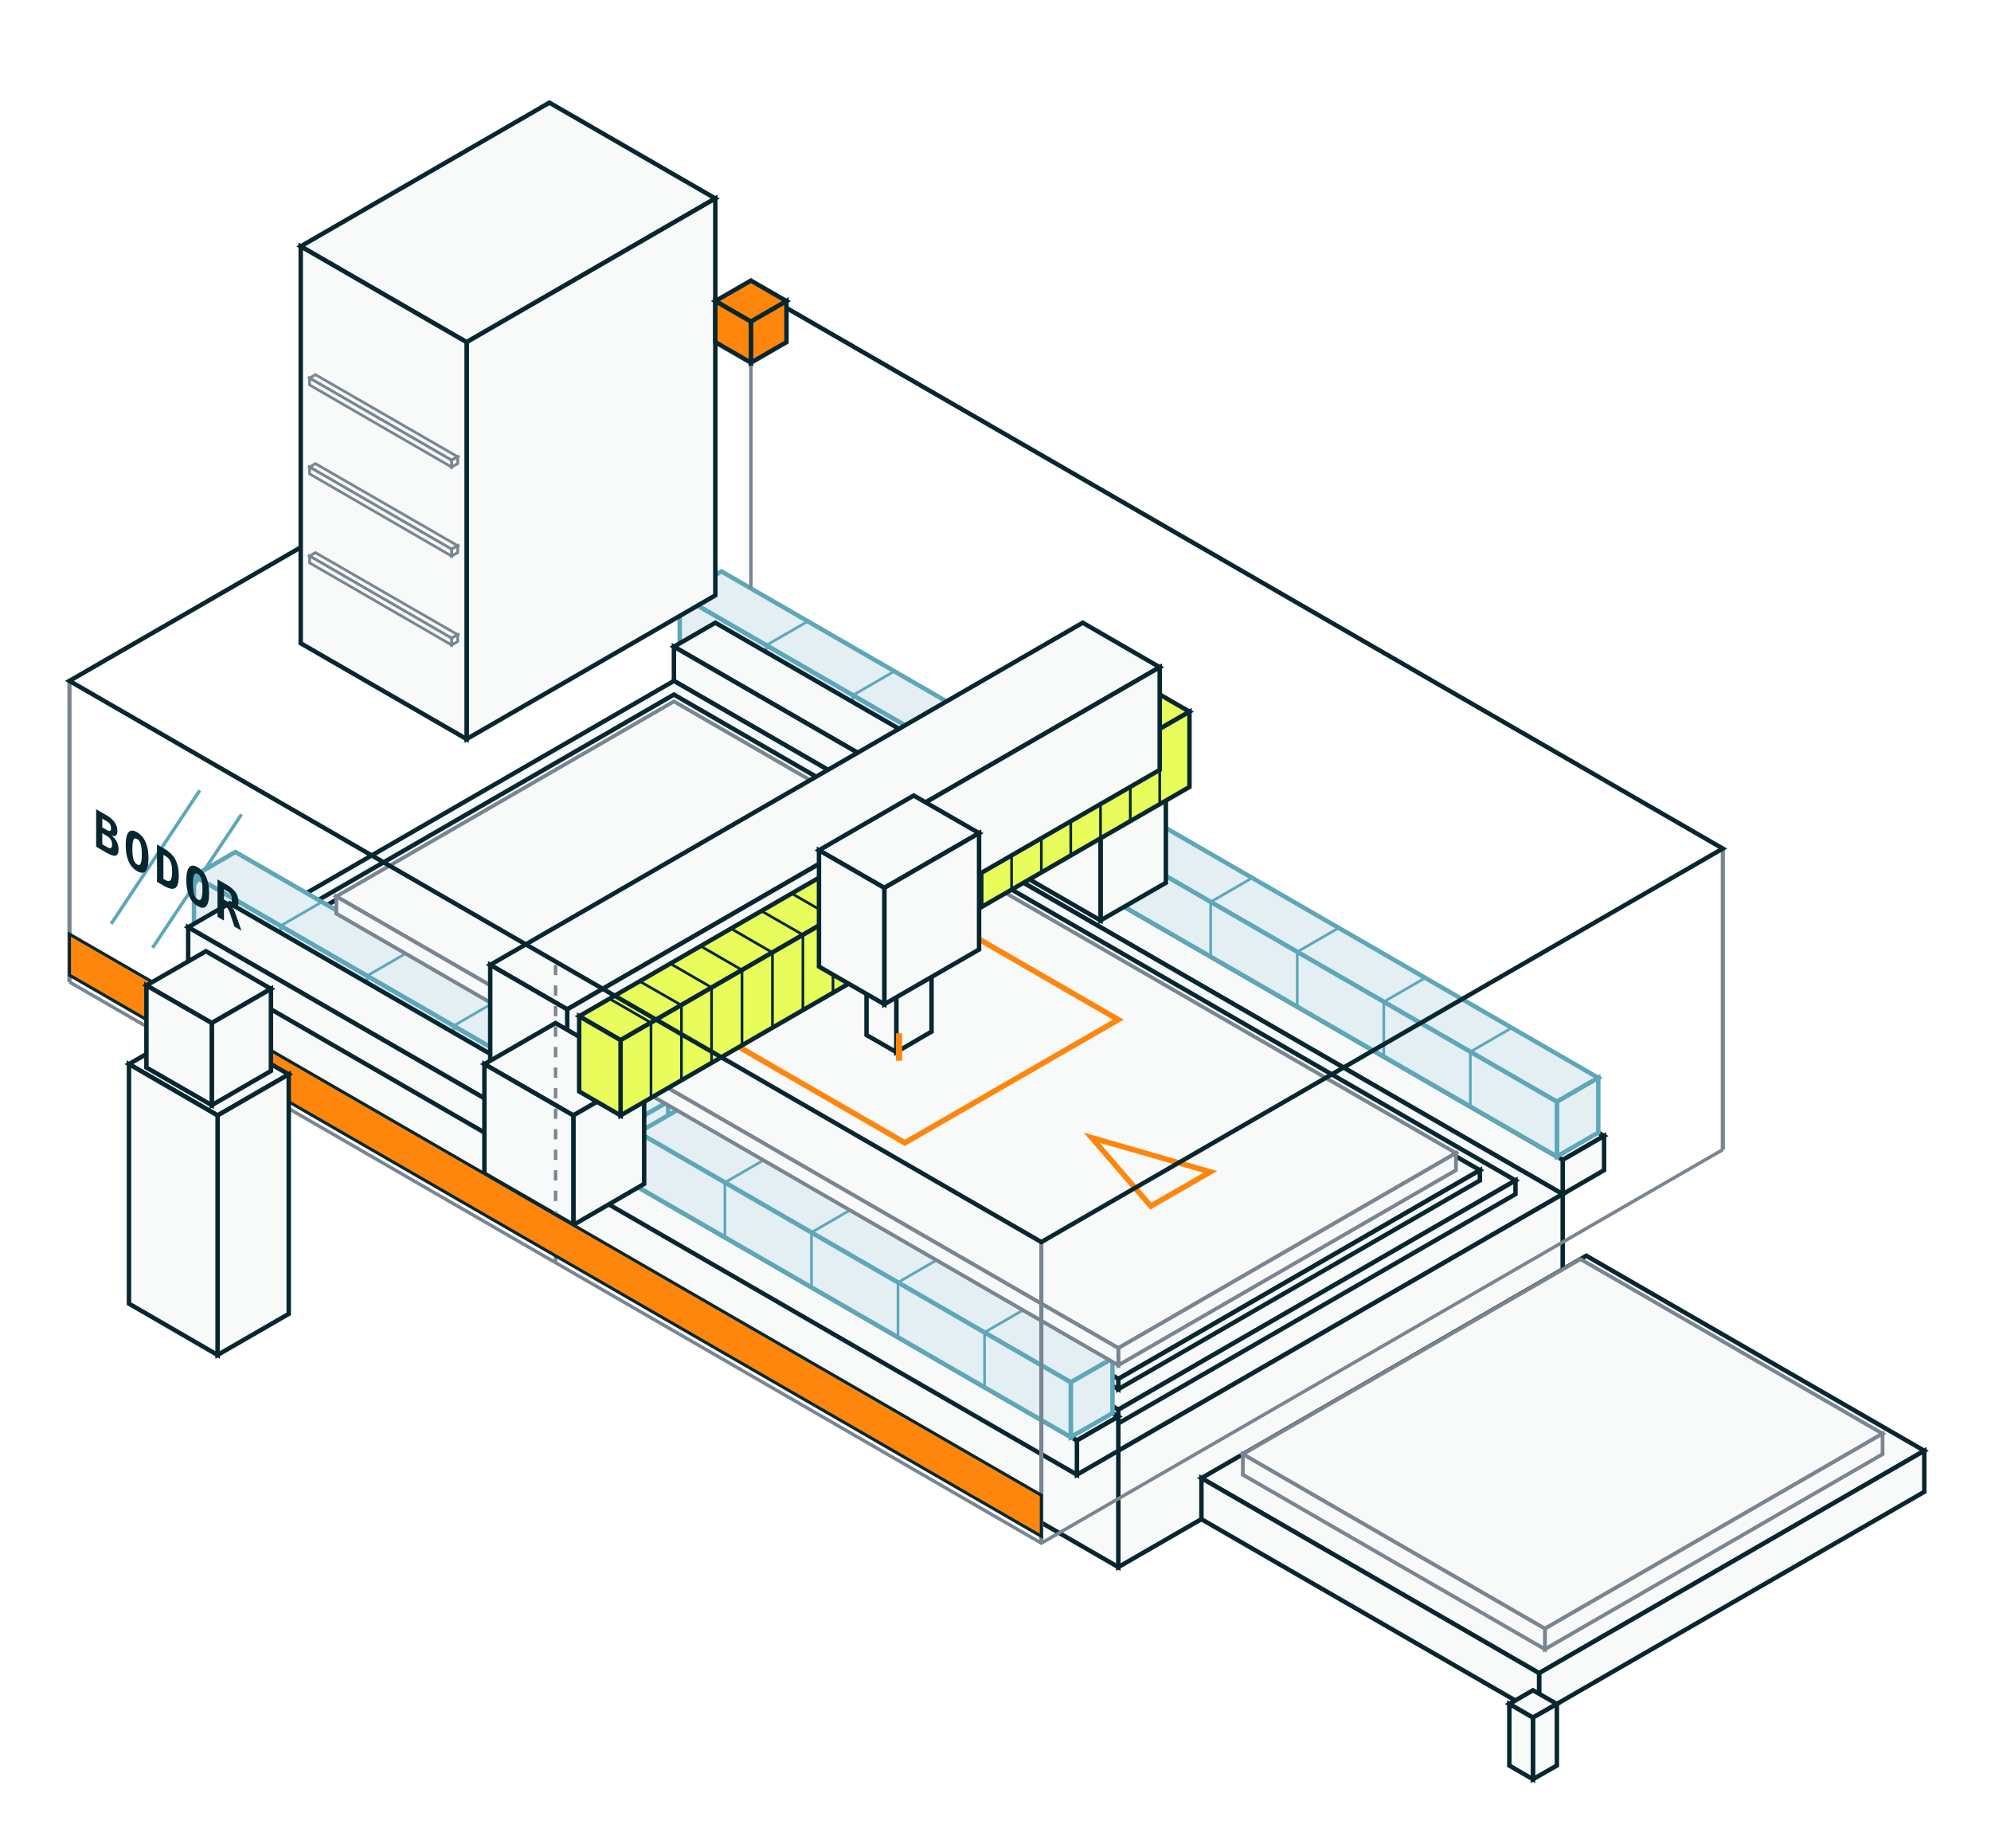
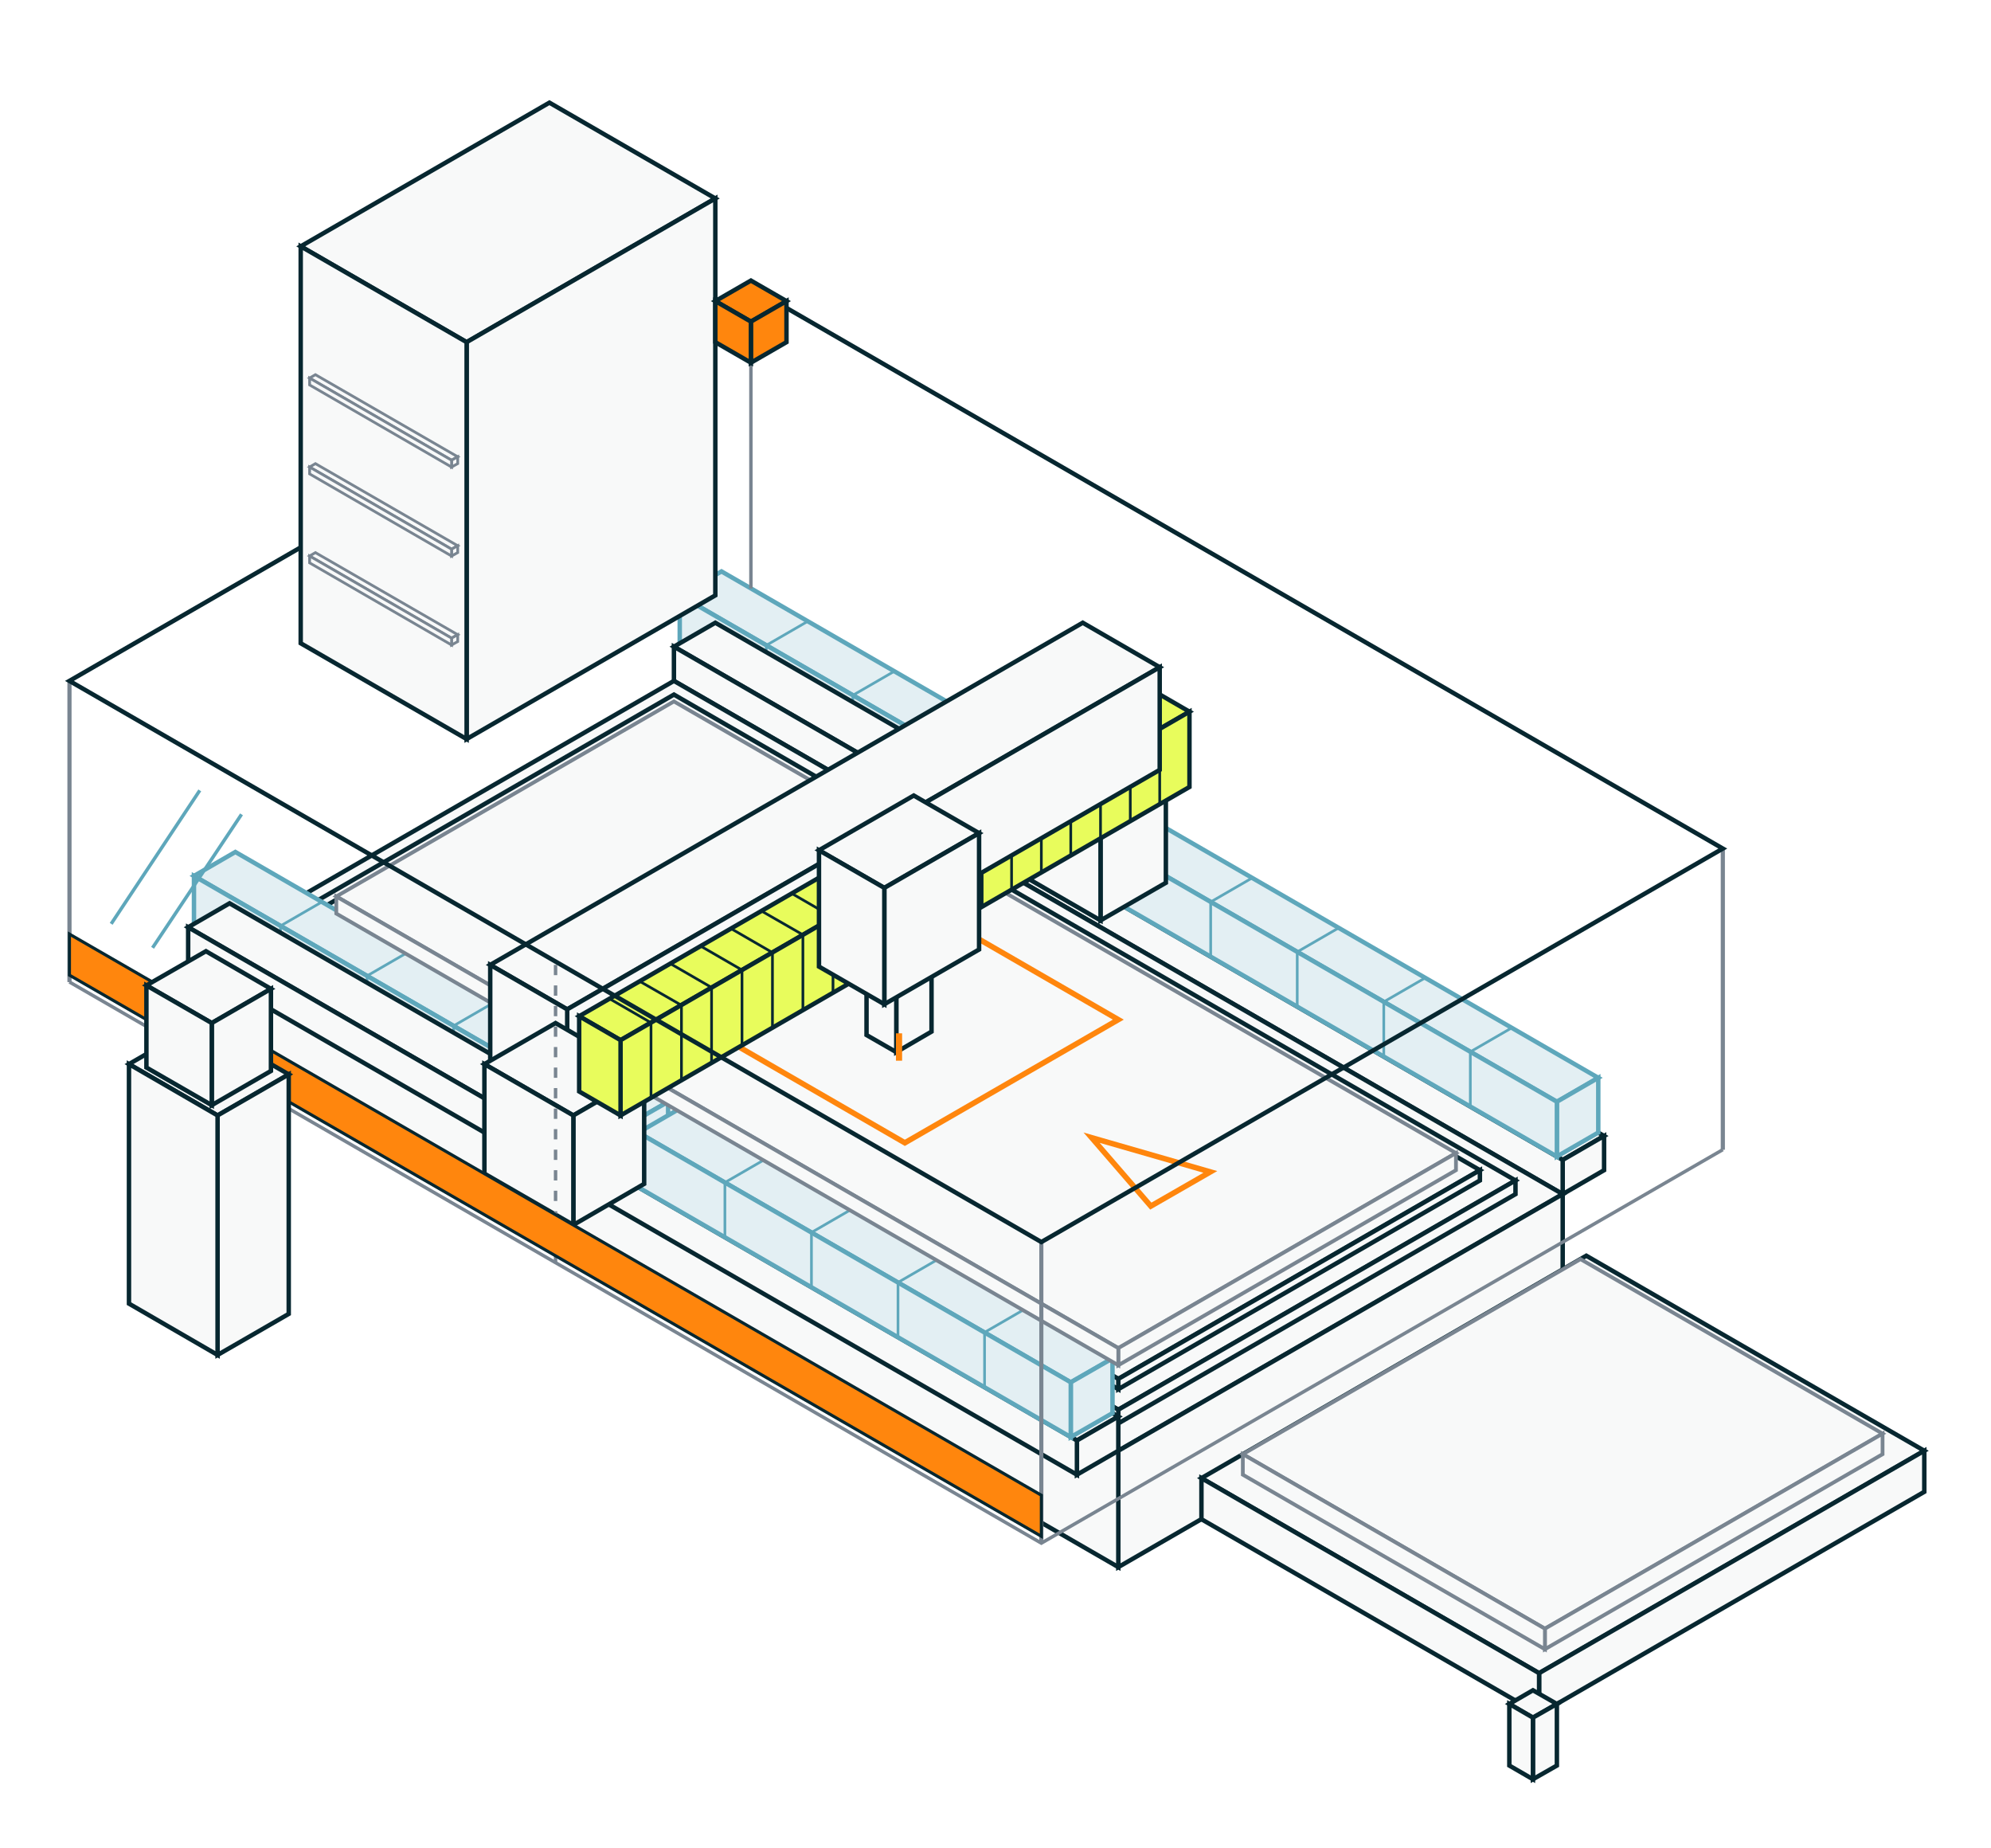
<svg xmlns="http://www.w3.org/2000/svg" class="mach" viewBox="-197 -233 582 540" aria-hidden="true">
  <g id="base">
    <polygon points="13.9,-66.0 140.3,7.0 128.2,14.0 1.7,-59.0" fill="#E3EFF3" stroke="#5EA7BB" stroke-width="1.3" stroke-linejoin="miter" />
    <polygon points="140.3,23.0 128.2,30.0 128.2,14.0 140.3,7.0" fill="#E3EFF3" stroke="#5EA7BB" stroke-width="1.3" stroke-linejoin="miter" />
    <polygon points="1.7,-43.0 128.2,30.0 128.2,14.0 1.7,-59.0" fill="#E3EFF3" stroke="#5EA7BB" stroke-width="1.3" stroke-linejoin="miter" />
    <line x1="39.1" y1="-51.4" x2="27.0" y2="-44.4" stroke="#5EA7BB" stroke-width="0.78" />
    <line x1="27.0" y1="-28.4" x2="27.0" y2="-44.4" stroke="#5EA7BB" stroke-width="0.78" />
    <line x1="64.4" y1="-36.8" x2="52.3" y2="-29.8" stroke="#5EA7BB" stroke-width="0.78" />
    <line x1="52.3" y1="-13.8" x2="52.3" y2="-29.8" stroke="#5EA7BB" stroke-width="0.78" />
    <line x1="89.7" y1="-22.2" x2="77.6" y2="-15.2" stroke="#5EA7BB" stroke-width="0.78" />
    <line x1="77.6" y1="0.8" x2="77.6" y2="-15.2" stroke="#5EA7BB" stroke-width="0.78" />
    <line x1="115.0" y1="-7.6" x2="102.9" y2="-0.6" stroke="#5EA7BB" stroke-width="0.78" />
    <line x1="102.9" y1="15.4" x2="102.9" y2="-0.6" stroke="#5EA7BB" stroke-width="0.78" />
    <polygon points="12.1,-51.0 271.9,99.0 259.8,106.0 0.0,-44.0" fill="#F8F9F9" stroke="#072730" stroke-width="1.3" stroke-linejoin="miter" />
    <polygon points="271.9,109.0 259.8,116.0 259.8,106.0 271.9,99.0" fill="#F8F9F9" stroke="#072730" stroke-width="1.3" stroke-linejoin="miter" />
    <polygon points="0.0,-34.0 259.8,116.0 259.8,106.0 0.0,-44.0" fill="#F8F9F9" stroke="#072730" stroke-width="1.3" stroke-linejoin="miter" />
    <polygon points="0.0,-34.0 259.8,116.0 129.9,191.0 -129.9,41.0" fill="#F8F9F9" stroke="#072730" stroke-width="1.3" stroke-linejoin="miter" />
    <polygon points="259.8,150.0 129.9,225.0 129.9,191.0 259.8,116.0" fill="#F8F9F9" stroke="#072730" stroke-width="1.3" stroke-linejoin="miter" />
    <polygon points="-129.9,75.0 129.9,225.0 129.9,191.0 -129.9,41.0" fill="#F8F9F9" stroke="#072730" stroke-width="1.3" stroke-linejoin="miter" />
    <polygon points="0.0,-30.0 246.0,112.0 129.9,179.0 -116.0,37.0" fill="#F8F9F9" stroke="#072730" stroke-width="1.3" stroke-linejoin="miter" />
    <polygon points="246.0,116.0 129.9,183.0 129.9,179.0 246.0,112.0" fill="#F8F9F9" stroke="#072730" stroke-width="1.3" stroke-linejoin="miter" />
    <polygon points="-116.0,41.0 129.9,183.0 129.9,179.0 -116.0,37.0" fill="#F8F9F9" stroke="#072730" stroke-width="1.3" stroke-linejoin="miter" />
    <polygon points="0.0,-27.0 235.6,109.0 129.9,170.0 -105.7,34.0" fill="#F8F9F9" stroke="#072730" stroke-width="1.3" stroke-linejoin="miter" />
    <polygon points="235.6,112.0 129.9,173.0 129.9,170.0 235.6,109.0" fill="#F8F9F9" stroke="#072730" stroke-width="1.3" stroke-linejoin="miter" />
    <polygon points="-105.7,37.0 129.9,173.0 129.9,170.0 -105.7,34.0" fill="#F8F9F9" stroke="#072730" stroke-width="1.3" stroke-linejoin="miter" />
    <polygon points="143.8,9.0 270.2,82.0 258.1,89.0 131.6,16.0" fill="#E3EFF3" stroke="#5EA7BB" stroke-width="1.3" stroke-linejoin="miter" />
    <polygon points="270.2,98.0 258.1,105.0 258.1,89.0 270.2,82.0" fill="#E3EFF3" stroke="#5EA7BB" stroke-width="1.3" stroke-linejoin="miter" />
    <polygon points="131.6,32.0 258.1,105.0 258.1,89.0 131.6,16.0" fill="#E3EFF3" stroke="#5EA7BB" stroke-width="1.3" stroke-linejoin="miter" />
    <line x1="169.0" y1="23.6" x2="156.9" y2="30.6" stroke="#5EA7BB" stroke-width="0.78" />
    <line x1="156.9" y1="46.6" x2="156.9" y2="30.6" stroke="#5EA7BB" stroke-width="0.78" />
    <line x1="194.3" y1="38.2" x2="182.2" y2="45.2" stroke="#5EA7BB" stroke-width="0.78" />
    <line x1="182.2" y1="61.2" x2="182.2" y2="45.2" stroke="#5EA7BB" stroke-width="0.78" />
    <line x1="219.6" y1="52.8" x2="207.5" y2="59.8" stroke="#5EA7BB" stroke-width="0.78" />
    <line x1="207.5" y1="75.8" x2="207.5" y2="59.8" stroke="#5EA7BB" stroke-width="0.78" />
    <line x1="244.9" y1="67.4" x2="232.8" y2="74.4" stroke="#5EA7BB" stroke-width="0.78" />
    <line x1="232.8" y1="90.4" x2="232.8" y2="74.4" stroke="#5EA7BB" stroke-width="0.78" />
    <polygon points="-128.2,16.0 -1.7,89.0 -13.9,96.0 -140.3,23.0" fill="#E3EFF3" stroke="#5EA7BB" stroke-width="1.3" stroke-linejoin="miter" />
    <polygon points="-1.7,105.0 -13.9,112.0 -13.9,96.0 -1.7,89.0" fill="#E3EFF3" stroke="#5EA7BB" stroke-width="1.3" stroke-linejoin="miter" />
    <polygon points="-140.3,39.0 -13.9,112.0 -13.9,96.0 -140.3,23.0" fill="#E3EFF3" stroke="#5EA7BB" stroke-width="1.3" stroke-linejoin="miter" />
    <line x1="-102.9" y1="30.6" x2="-115.0" y2="37.6" stroke="#5EA7BB" stroke-width="0.78" />
    <line x1="-115.0" y1="53.6" x2="-115.0" y2="37.6" stroke="#5EA7BB" stroke-width="0.78" />
    <line x1="-77.6" y1="45.2" x2="-89.7" y2="52.2" stroke="#5EA7BB" stroke-width="0.78" />
    <line x1="-89.7" y1="68.2" x2="-89.7" y2="52.2" stroke="#5EA7BB" stroke-width="0.78" />
    <line x1="-52.3" y1="59.8" x2="-64.4" y2="66.8" stroke="#5EA7BB" stroke-width="0.78" />
    <line x1="-64.4" y1="82.8" x2="-64.4" y2="66.8" stroke="#5EA7BB" stroke-width="0.78" />
    <line x1="-27.0" y1="74.4" x2="-39.1" y2="81.4" stroke="#5EA7BB" stroke-width="0.78" />
    <line x1="-39.1" y1="97.4" x2="-39.1" y2="81.4" stroke="#5EA7BB" stroke-width="0.78" />
    <polygon points="-129.9,31.0 129.9,181.0 117.8,188.0 -142.0,38.0" fill="#F8F9F9" stroke="#072730" stroke-width="1.3" stroke-linejoin="miter" />
    <polygon points="129.9,191.0 117.8,198.0 117.8,188.0 129.9,181.0" fill="#F8F9F9" stroke="#072730" stroke-width="1.3" stroke-linejoin="miter" />
    <polygon points="-142.0,48.0 117.8,198.0 117.8,188.0 -142.0,38.0" fill="#F8F9F9" stroke="#072730" stroke-width="1.3" stroke-linejoin="miter" />
    <polygon points="1.7,91.0 128.2,164.0 116.0,171.0 -10.4,98.0" fill="#E3EFF3" stroke="#5EA7BB" stroke-width="1.3" stroke-linejoin="miter" />
    <polygon points="128.2,180.0 116.0,187.0 116.0,171.0 128.2,164.0" fill="#E3EFF3" stroke="#5EA7BB" stroke-width="1.3" stroke-linejoin="miter" />
    <polygon points="-10.4,114.0 116.0,187.0 116.0,171.0 -10.4,98.0" fill="#E3EFF3" stroke="#5EA7BB" stroke-width="1.3" stroke-linejoin="miter" />
    <line x1="27.0" y1="105.6" x2="14.9" y2="112.6" stroke="#5EA7BB" stroke-width="0.78" />
    <line x1="14.9" y1="128.6" x2="14.9" y2="112.6" stroke="#5EA7BB" stroke-width="0.78" />
    <line x1="52.3" y1="120.2" x2="40.2" y2="127.2" stroke="#5EA7BB" stroke-width="0.78" />
    <line x1="40.2" y1="143.2" x2="40.2" y2="127.2" stroke="#5EA7BB" stroke-width="0.78" />
    <line x1="77.6" y1="134.8" x2="65.5" y2="141.8" stroke="#5EA7BB" stroke-width="0.78" />
    <line x1="65.5" y1="157.8" x2="65.5" y2="141.8" stroke="#5EA7BB" stroke-width="0.78" />
    <line x1="102.9" y1="149.4" x2="90.8" y2="156.4" stroke="#5EA7BB" stroke-width="0.78" />
    <line x1="90.8" y1="172.4" x2="90.8" y2="156.4" stroke="#5EA7BB" stroke-width="0.78" />
  </g>
  <g id="sheet">
    <polygon points="0.0,-28.0 228.6,104.0 129.9,161.0 -98.7,29.0" fill="#F8F9F9" stroke="#798591" stroke-width="1.1" stroke-linejoin="miter" />
    <polygon points="228.6,109.0 129.9,166.0 129.9,161.0 228.6,104.0" fill="#F8F9F9" stroke="#798591" stroke-width="1.1" stroke-linejoin="miter" />
    <polygon points="-98.7,34.0 129.9,166.0 129.9,161.0 -98.7,29.0" fill="#F8F9F9" stroke="#798591" stroke-width="1.1" stroke-linejoin="miter" />
    <path d="M26.0 5.0 L129.9 65.0 L67.5 101.0 L-1.7 61.0 L-10.4 26.0 Z" fill="none" stroke="#FF860D" stroke-width="1.6" stroke-linejoin="miter" pathLength="1" class="cut" id="cut" />
    <path d="M122.1 99.5 L139.4 119.5 L156.8 109.5 Z" fill="none" stroke="#FF860D" stroke-width="1.6" stroke-linejoin="miter" pathLength="1" class="cut2" id="cut2" />
  </g>
  <g id="cabinBack">
    <path d="M22.5 -61.0 L22.5 -149.0" fill="none" stroke="#798591" stroke-width="1" stroke-linejoin="miter" />
    <path d="M306.6 103.0 L306.6 15.0" fill="none" stroke="#798591" stroke-width="1" stroke-linejoin="miter" />
    <path d="M-176.7 54.0 L-176.7 -34.0" fill="none" stroke="#798591" stroke-width="1" stroke-linejoin="miter" />
    <path d="M22.5 -149.0 L306.6 15.0" fill="none" stroke="#798591" stroke-width="1" stroke-linejoin="miter" />
    <path d="M22.5 -149.0 L-176.7 -34.0" fill="none" stroke="#798591" stroke-width="1" stroke-linejoin="miter" />
  </g>
  <g id="gantry" style="--gx0:-77.9px,-45.0px;--gx1:103.9px,60.0px" transform="translate(0.0 0.0)">
    <polygon points="117.8,-22.0 143.8,-7.0 124.7,4.0 98.7,-11.0" fill="#F8F9F9" stroke="#072730" stroke-width="1.3" stroke-linejoin="miter" />
    <polygon points="143.8,25.0 124.7,36.0 124.7,4.0 143.8,-7.0" fill="#F8F9F9" stroke="#072730" stroke-width="1.3" stroke-linejoin="miter" />
    <polygon points="98.7,21.0 124.7,36.0 124.7,4.0 98.7,-11.0" fill="#F8F9F9" stroke="#072730" stroke-width="1.3" stroke-linejoin="miter" />
    <polygon points="138.6,-32.0 150.7,-25.0 81.4,15.0 69.3,8.0" fill="#E8FC5C" stroke="#072730" stroke-width="1.3" stroke-linejoin="miter" />
    <polygon points="150.7,-3.0 81.4,37.0 81.4,15.0 150.7,-25.0" fill="#E8FC5C" stroke="#072730" stroke-width="1.3" stroke-linejoin="miter" />
    <polygon points="69.3,30.0 81.4,37.0 81.4,15.0 69.3,8.0" fill="#E8FC5C" stroke="#072730" stroke-width="1.3" stroke-linejoin="miter" />
    <line x1="129.9" y1="-27.0" x2="142.0" y2="-20.0" stroke="#072730" stroke-width="0.78" />
    <line x1="142.0" y1="2.0" x2="142.0" y2="-20.0" stroke="#072730" stroke-width="0.78" />
    <line x1="121.2" y1="-22.0" x2="133.4" y2="-15.0" stroke="#072730" stroke-width="0.78" />
    <line x1="133.4" y1="7.0" x2="133.4" y2="-15.0" stroke="#072730" stroke-width="0.78" />
    <line x1="112.6" y1="-17.0" x2="124.7" y2="-10.0" stroke="#072730" stroke-width="0.78" />
    <line x1="124.7" y1="12.0" x2="124.7" y2="-10.0" stroke="#072730" stroke-width="0.78" />
    <line x1="103.9" y1="-12.0" x2="116.0" y2="-5.0" stroke="#072730" stroke-width="0.78" />
    <line x1="116.0" y1="17.0" x2="116.0" y2="-5.0" stroke="#072730" stroke-width="0.78" />
    <line x1="95.3" y1="-7.0" x2="107.4" y2="0.0" stroke="#072730" stroke-width="0.78" />
    <line x1="107.4" y1="22.0" x2="107.4" y2="0.0" stroke="#072730" stroke-width="0.78" />
    <line x1="86.6" y1="-2.0" x2="98.7" y2="5.0" stroke="#072730" stroke-width="0.78" />
    <line x1="98.7" y1="27.0" x2="98.7" y2="5.0" stroke="#072730" stroke-width="0.78" />
    <line x1="77.9" y1="3.0" x2="90.1" y2="10.0" stroke="#072730" stroke-width="0.78" />
    <line x1="90.1" y1="32.0" x2="90.1" y2="10.0" stroke="#072730" stroke-width="0.78" />
    <polygon points="119.5,-51.0 142.0,-38.0 -31.2,62.0 -53.7,49.0" fill="#F8F9F9" stroke="#072730" stroke-width="1.3" stroke-linejoin="miter" />
    <polygon points="142.0,-8.0 -31.2,92.0 -31.2,62.0 142.0,-38.0" fill="#F8F9F9" stroke="#072730" stroke-width="1.3" stroke-linejoin="miter" />
    <polygon points="-53.7,79.0 -31.2,92.0 -31.2,62.0 -53.7,49.0" fill="#F8F9F9" stroke="#072730" stroke-width="1.3" stroke-linejoin="miter" />
    <polygon points="-34.6,66.0 -8.7,81.0 -29.4,93.0 -55.4,78.0" fill="#F8F9F9" stroke="#072730" stroke-width="1.3" stroke-linejoin="miter" />
    <polygon points="-8.7,113.0 -29.4,125.0 -29.4,93.0 -8.7,81.0" fill="#F8F9F9" stroke="#072730" stroke-width="1.3" stroke-linejoin="miter" />
    <polygon points="-55.4,110.0 -29.4,125.0 -29.4,93.0 -55.4,78.0" fill="#F8F9F9" stroke="#072730" stroke-width="1.3" stroke-linejoin="miter" />
    <polygon points="43.3,23.0 55.4,30.0 -15.6,71.0 -27.7,64.0" fill="#E8FC5C" stroke="#072730" stroke-width="1.3" stroke-linejoin="miter" />
    <polygon points="55.4,52.0 -15.6,93.0 -15.6,71.0 55.4,30.0" fill="#E8FC5C" stroke="#072730" stroke-width="1.3" stroke-linejoin="miter" />
    <polygon points="-27.7,86.0 -15.6,93.0 -15.6,71.0 -27.7,64.0" fill="#E8FC5C" stroke="#072730" stroke-width="1.3" stroke-linejoin="miter" />
    <line x1="34.4" y1="28.1" x2="46.5" y2="35.1" stroke="#072730" stroke-width="0.78" />
    <line x1="46.5" y1="57.1" x2="46.5" y2="35.1" stroke="#072730" stroke-width="0.78" />
    <line x1="25.5" y1="33.2" x2="37.7" y2="40.2" stroke="#072730" stroke-width="0.78" />
    <line x1="37.7" y1="62.2" x2="37.7" y2="40.2" stroke="#072730" stroke-width="0.78" />
    <line x1="16.7" y1="38.4" x2="28.8" y2="45.4" stroke="#072730" stroke-width="0.78" />
    <line x1="28.8" y1="67.4" x2="28.8" y2="45.4" stroke="#072730" stroke-width="0.78" />
    <line x1="7.8" y1="43.5" x2="19.9" y2="50.5" stroke="#072730" stroke-width="0.78" />
    <line x1="19.9" y1="72.5" x2="19.9" y2="50.5" stroke="#072730" stroke-width="0.78" />
    <line x1="-1.1" y1="48.6" x2="11.0" y2="55.6" stroke="#072730" stroke-width="0.78" />
    <line x1="11.0" y1="77.6" x2="11.0" y2="55.6" stroke="#072730" stroke-width="0.78" />
    <line x1="-10.0" y1="53.8" x2="2.2" y2="60.8" stroke="#072730" stroke-width="0.78" />
    <line x1="2.2" y1="82.8" x2="2.2" y2="60.8" stroke="#072730" stroke-width="0.78" />
    <line x1="-18.8" y1="58.9" x2="-6.7" y2="65.9" stroke="#072730" stroke-width="0.78" />
    <line x1="-6.7" y1="87.9" x2="-6.7" y2="65.9" stroke="#072730" stroke-width="0.78" />
    <g id="head" style="--hy0:45.0px,-26.0px;--hy1:-45.0px,26.0px" transform="translate(0.0 0.0)">
      <polygon points="66.7,41.5 75.3,46.5 65.0,52.5 56.3,47.5" fill="#F8F9F9" stroke="#072730" stroke-width="1.3" stroke-linejoin="miter" />
      <polygon points="75.3,68.5 65.0,74.5 65.0,52.5 75.3,46.5" fill="#F8F9F9" stroke="#072730" stroke-width="1.3" stroke-linejoin="miter" />
      <polygon points="56.3,69.5 65.0,74.5 65.0,52.5 56.3,47.5" fill="#F8F9F9" stroke="#072730" stroke-width="1.3" stroke-linejoin="miter" />
      <polygon points="70.1,-0.5 89.2,10.5 61.5,26.5 42.4,15.5" fill="#F8F9F9" stroke="#072730" stroke-width="1.3" stroke-linejoin="miter" />
      <polygon points="89.2,44.5 61.5,60.5 61.5,26.5 89.2,10.5" fill="#F8F9F9" stroke="#072730" stroke-width="1.3" stroke-linejoin="miter" />
      <polygon points="42.4,49.5 61.5,60.5 61.5,26.5 42.4,15.5" fill="#F8F9F9" stroke="#072730" stroke-width="1.3" stroke-linejoin="miter" />
      <path d="M65.8 69.0 L65.8 77.0" fill="none" stroke="#FF860D" stroke-width="1.8" stroke-linejoin="miter" id="beam" />
    </g>
  </g>
  <g id="cabinFront">
    <path d="M306.6 103.0 L107.4 218.0 L-176.7 54.0" fill="none" stroke="#798591" stroke-width="1" stroke-linejoin="miter" />
    <path d="M107.4 218.0 L107.4 130.0" fill="none" stroke="#798591" stroke-width="1.2" stroke-linejoin="miter" />
    <path d="M306.6 103.0 L306.6 15.0" fill="none" stroke="#798591" stroke-width="1.2" stroke-linejoin="miter" />
    <path d="M-176.7 54.0 L-176.7 -34.0" fill="none" stroke="#798591" stroke-width="1.2" stroke-linejoin="miter" />
    <path d="M-34.6 136.0 L-34.6 48.0" fill="none" stroke="#798591" stroke-width="1" stroke-linejoin="miter" stroke-dasharray="3 3" />
    <path d="M-164.5 37.0 L-138.6 -2.0" fill="none" stroke="#5EA7BB" stroke-width="1" stroke-linejoin="miter" />
    <path d="M-152.4 44.0 L-126.4 5.0" fill="none" stroke="#5EA7BB" stroke-width="1" stroke-linejoin="miter" />
    <path d="M22.5 -149.0 L306.6 15.0 L107.4 130.0 L-176.7 -34.0 Z" fill="none" stroke="#072730" stroke-width="1.3" stroke-linejoin="miter" />
    <path d="M-176.7 52.0 L107.4 216.0 L107.4 204.0 L-176.7 40.0 Z" fill="#FF860D" fill-opacity="1" stroke="#072730" stroke-width="0.9" />
-     <g transform="matrix(0.866 .5 0 1 -164.5 17.0)">
-       <text x="-6" y="0" font-family="IBM Plex Mono, monospace" font-weight="700" font-size="15" letter-spacing="1.2" fill="#072730">BODOR</text>
-     </g>
  </g>
  <g id="extra">
    <polygon points="-36.4,-203.0 12.1,-175.0 -60.6,-133.0 -109.1,-161.0" fill="#F8F9F9" stroke="#072730" stroke-width="1.3" stroke-linejoin="miter" />
    <polygon points="12.1,-59.0 -60.6,-17.0 -60.6,-133.0 12.1,-175.0" fill="#F8F9F9" stroke="#072730" stroke-width="1.3" stroke-linejoin="miter" />
    <polygon points="-109.1,-45.0 -60.6,-17.0 -60.6,-133.0 -109.1,-161.0" fill="#F8F9F9" stroke="#072730" stroke-width="1.3" stroke-linejoin="miter" />
    <polygon points="-104.8,-71.5 -63.2,-47.5 -65.0,-46.5 -106.5,-70.5" fill="#F8F9F9" stroke="#798591" stroke-width="0.8" stroke-linejoin="miter" />
    <polygon points="-63.2,-45.5 -65.0,-44.5 -65.0,-46.5 -63.2,-47.5" fill="#F8F9F9" stroke="#798591" stroke-width="0.8" stroke-linejoin="miter" />
    <polygon points="-106.5,-68.5 -65.0,-44.5 -65.0,-46.5 -106.5,-70.5" fill="#F8F9F9" stroke="#798591" stroke-width="0.8" stroke-linejoin="miter" />
    <polygon points="-104.8,-97.5 -63.2,-73.5 -65.0,-72.5 -106.5,-96.5" fill="#F8F9F9" stroke="#798591" stroke-width="0.8" stroke-linejoin="miter" />
    <polygon points="-63.2,-71.5 -65.0,-70.5 -65.0,-72.5 -63.2,-73.5" fill="#F8F9F9" stroke="#798591" stroke-width="0.8" stroke-linejoin="miter" />
    <polygon points="-106.5,-94.5 -65.0,-70.5 -65.0,-72.5 -106.5,-96.5" fill="#F8F9F9" stroke="#798591" stroke-width="0.8" stroke-linejoin="miter" />
    <polygon points="22.5,-151.0 32.9,-145.0 22.5,-139.0 12.1,-145.0" fill="#FF860D" stroke="#072730" stroke-width="1.3" stroke-linejoin="miter" />
    <polygon points="32.9,-133.0 22.5,-127.0 22.5,-139.0 32.9,-145.0" fill="#FF860D" stroke="#072730" stroke-width="1.3" stroke-linejoin="miter" />
    <polygon points="12.1,-133.0 22.5,-127.0 22.5,-139.0 12.1,-145.0" fill="#FF860D" stroke="#072730" stroke-width="1.3" stroke-linejoin="miter" />
    <polygon points="-104.8,-123.5 -63.2,-99.5 -65.0,-98.5 -106.5,-122.5" fill="#F8F9F9" stroke="#798591" stroke-width="0.8" stroke-linejoin="miter" />
    <polygon points="-63.2,-97.5 -65.0,-96.5 -65.0,-98.5 -63.2,-99.5" fill="#F8F9F9" stroke="#798591" stroke-width="0.8" stroke-linejoin="miter" />
    <polygon points="-106.5,-120.5 -65.0,-96.5 -65.0,-98.5 -106.5,-122.5" fill="#F8F9F9" stroke="#798591" stroke-width="0.8" stroke-linejoin="miter" />
    <polygon points="-138.6,66.0 -112.6,81.0 -133.4,93.0 -159.3,78.0" fill="#F8F9F9" stroke="#072730" stroke-width="1.3" stroke-linejoin="miter" />
    <polygon points="-112.6,151.0 -133.4,163.0 -133.4,93.0 -112.6,81.0" fill="#F8F9F9" stroke="#072730" stroke-width="1.3" stroke-linejoin="miter" />
    <polygon points="-159.3,148.0 -133.4,163.0 -133.4,93.0 -159.3,78.0" fill="#F8F9F9" stroke="#072730" stroke-width="1.3" stroke-linejoin="miter" />
    <polygon points="268.5,145.0 275.4,149.0 268.5,153.0 261.5,149.0" fill="#F8F9F9" stroke="#072730" stroke-width="1.3" stroke-linejoin="miter" />
    <polygon points="275.4,167.0 268.5,171.0 268.5,153.0 275.4,149.0" fill="#F8F9F9" stroke="#072730" stroke-width="1.3" stroke-linejoin="miter" />
    <polygon points="261.5,167.0 268.5,171.0 268.5,153.0 261.5,149.0" fill="#F8F9F9" stroke="#072730" stroke-width="1.3" stroke-linejoin="miter" />
    <polygon points="-136.8,45.0 -117.8,56.0 -135.1,66.0 -154.2,55.0" fill="#F8F9F9" stroke="#072730" stroke-width="1.3" stroke-linejoin="miter" />
    <polygon points="-117.8,80.0 -135.1,90.0 -135.1,66.0 -117.8,56.0" fill="#F8F9F9" stroke="#072730" stroke-width="1.3" stroke-linejoin="miter" />
    <polygon points="-154.2,79.0 -135.1,90.0 -135.1,66.0 -154.2,55.0" fill="#F8F9F9" stroke="#072730" stroke-width="1.3" stroke-linejoin="miter" />
    <polygon points="266.7,134.0 365.5,191.0 252.9,256.0 154.2,199.0" fill="#F8F9F9" stroke="#072730" stroke-width="1.3" stroke-linejoin="miter" />
    <polygon points="365.5,203.0 252.9,268.0 252.9,256.0 365.5,191.0" fill="#F8F9F9" stroke="#072730" stroke-width="1.3" stroke-linejoin="miter" />
    <polygon points="154.2,211.0 252.9,268.0 252.9,256.0 154.2,199.0" fill="#F8F9F9" stroke="#072730" stroke-width="1.3" stroke-linejoin="miter" />
    <polygon points="265.0,135.0 353.3,186.0 254.6,243.0 166.3,192.0" fill="#F8F9F9" stroke="#798591" stroke-width="1.1" stroke-linejoin="miter" />
    <polygon points="353.3,192.0 254.6,249.0 254.6,243.0 353.3,186.0" fill="#F8F9F9" stroke="#798591" stroke-width="1.1" stroke-linejoin="miter" />
    <polygon points="166.3,198.0 254.6,249.0 254.6,243.0 166.3,192.0" fill="#F8F9F9" stroke="#798591" stroke-width="1.1" stroke-linejoin="miter" />
    <polygon points="251.1,261.0 258.1,265.0 251.1,269.0 244.2,265.0" fill="#F8F9F9" stroke="#072730" stroke-width="1.3" stroke-linejoin="miter" />
    <polygon points="258.1,283.0 251.1,287.0 251.1,269.0 258.1,265.0" fill="#F8F9F9" stroke="#072730" stroke-width="1.3" stroke-linejoin="miter" />
    <polygon points="244.2,283.0 251.1,287.0 251.1,269.0 244.2,265.0" fill="#F8F9F9" stroke="#072730" stroke-width="1.3" stroke-linejoin="miter" />
  </g>
</svg>
